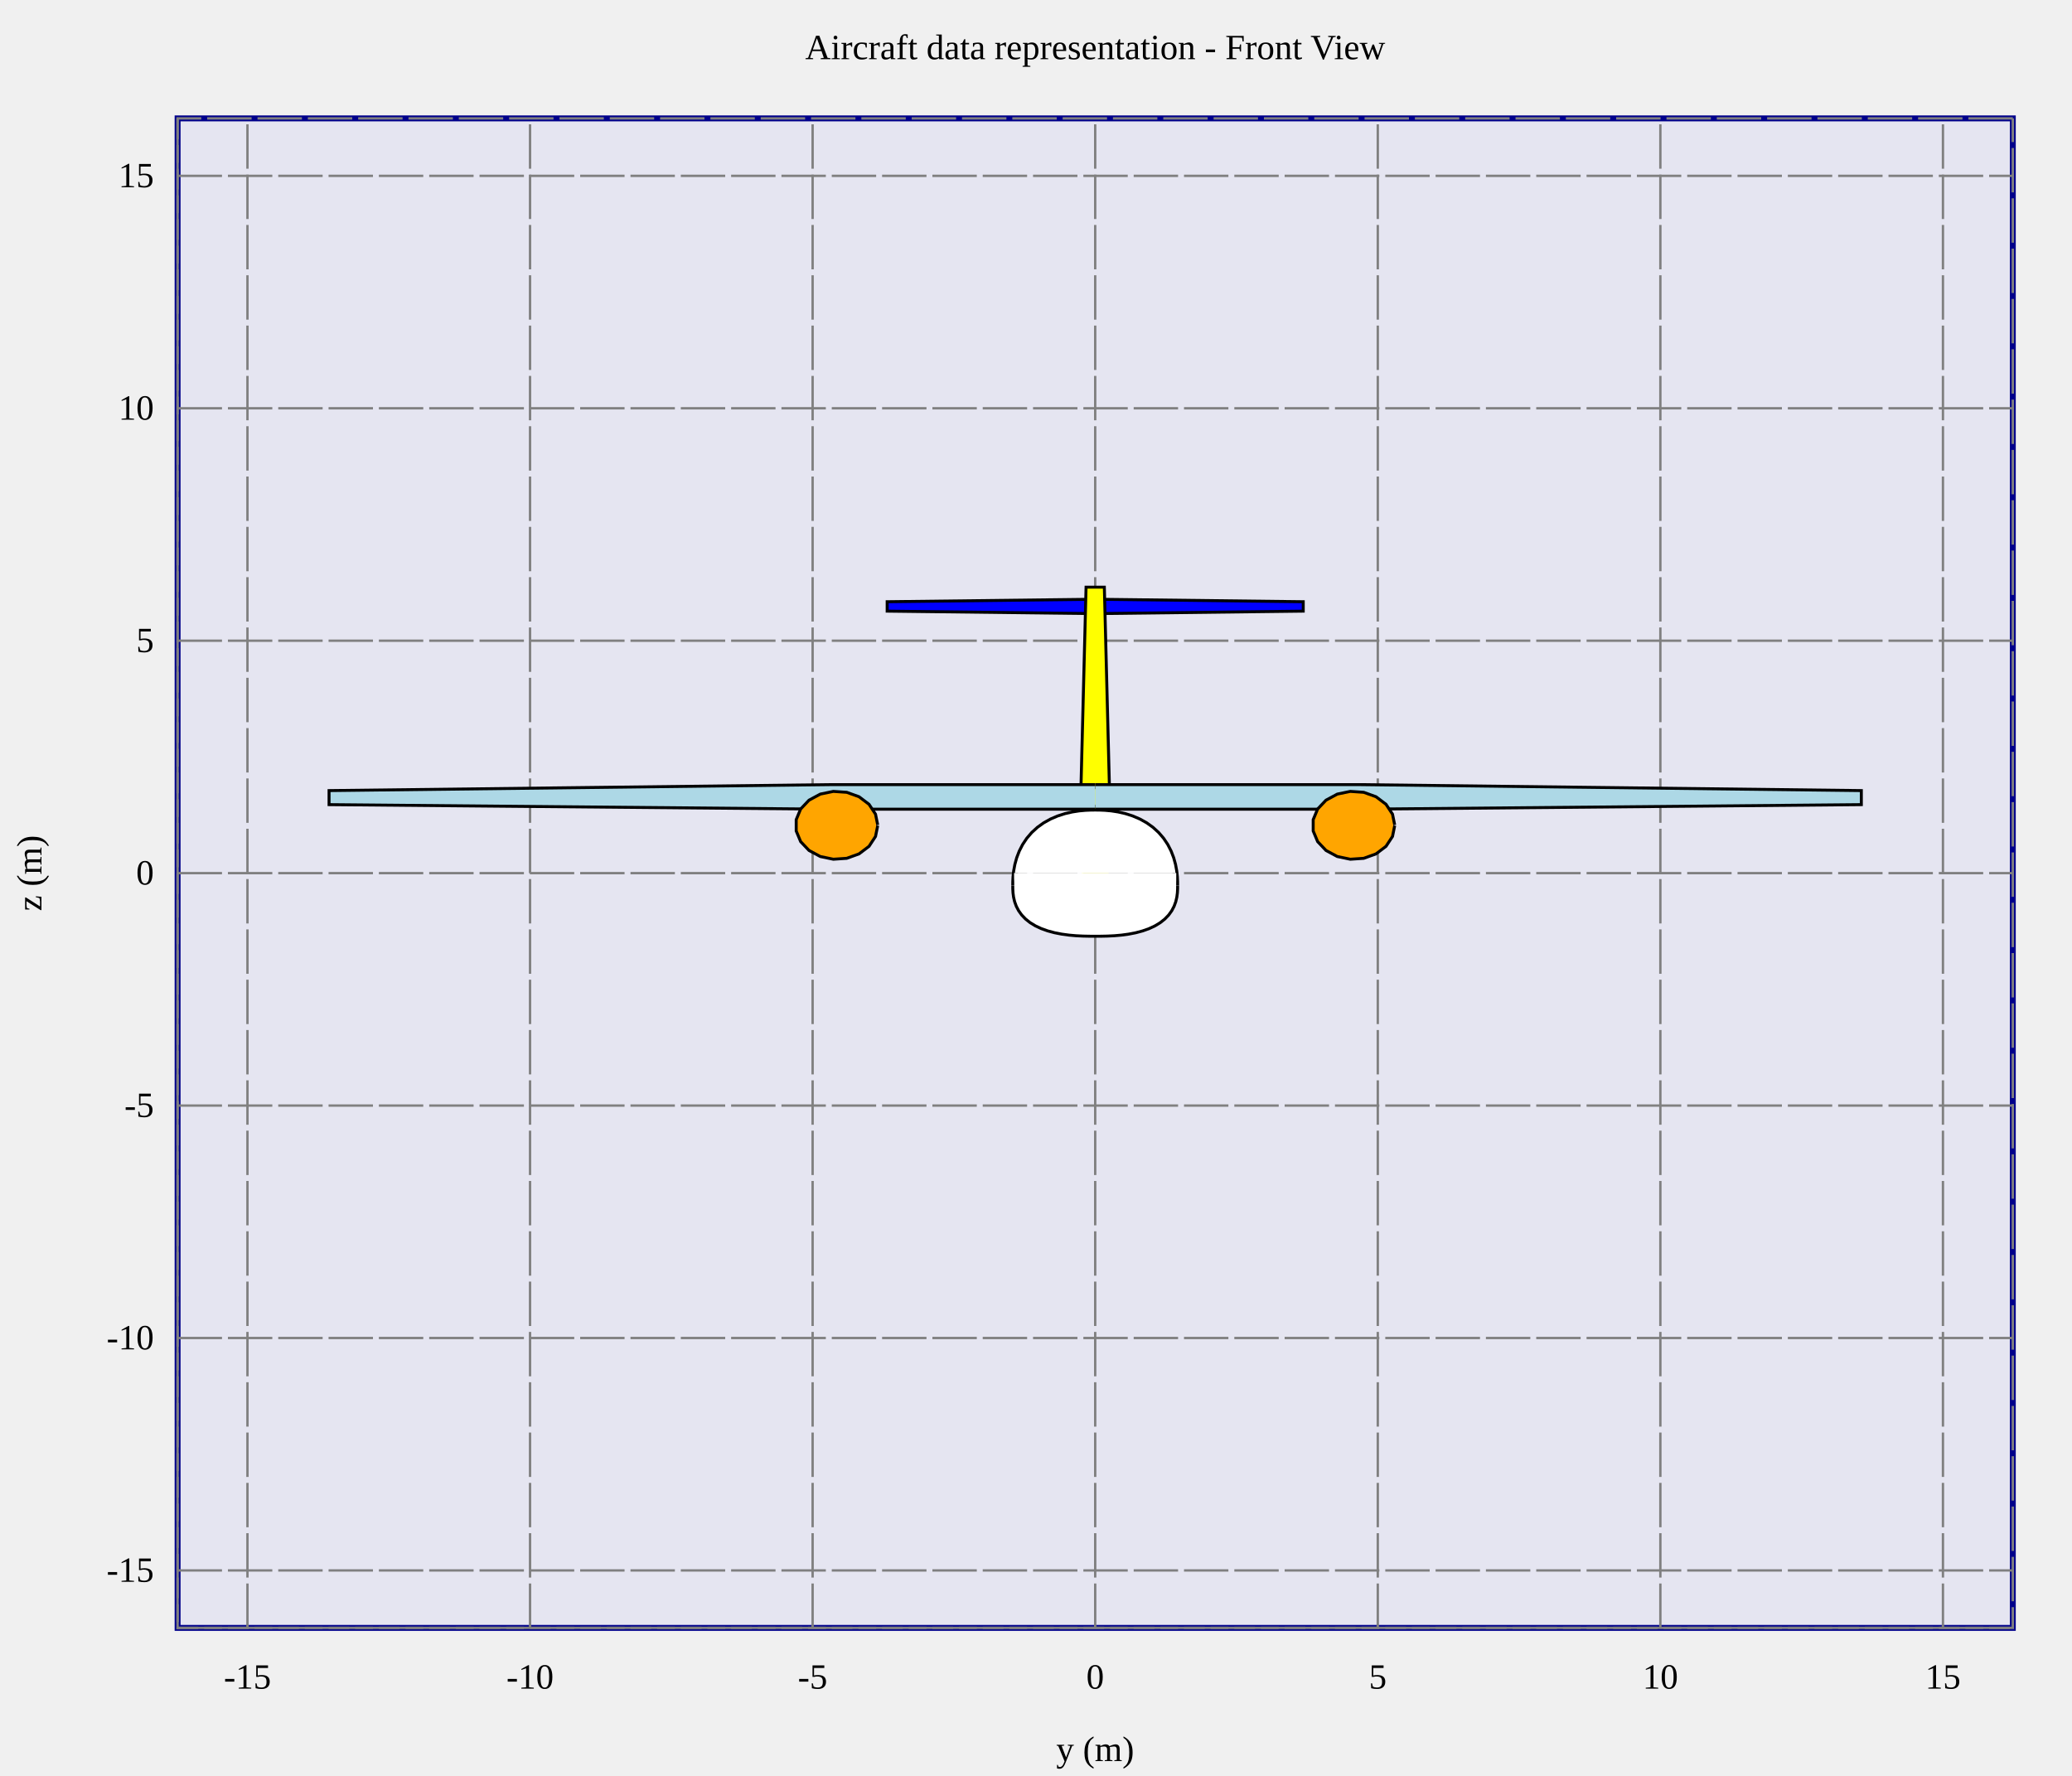
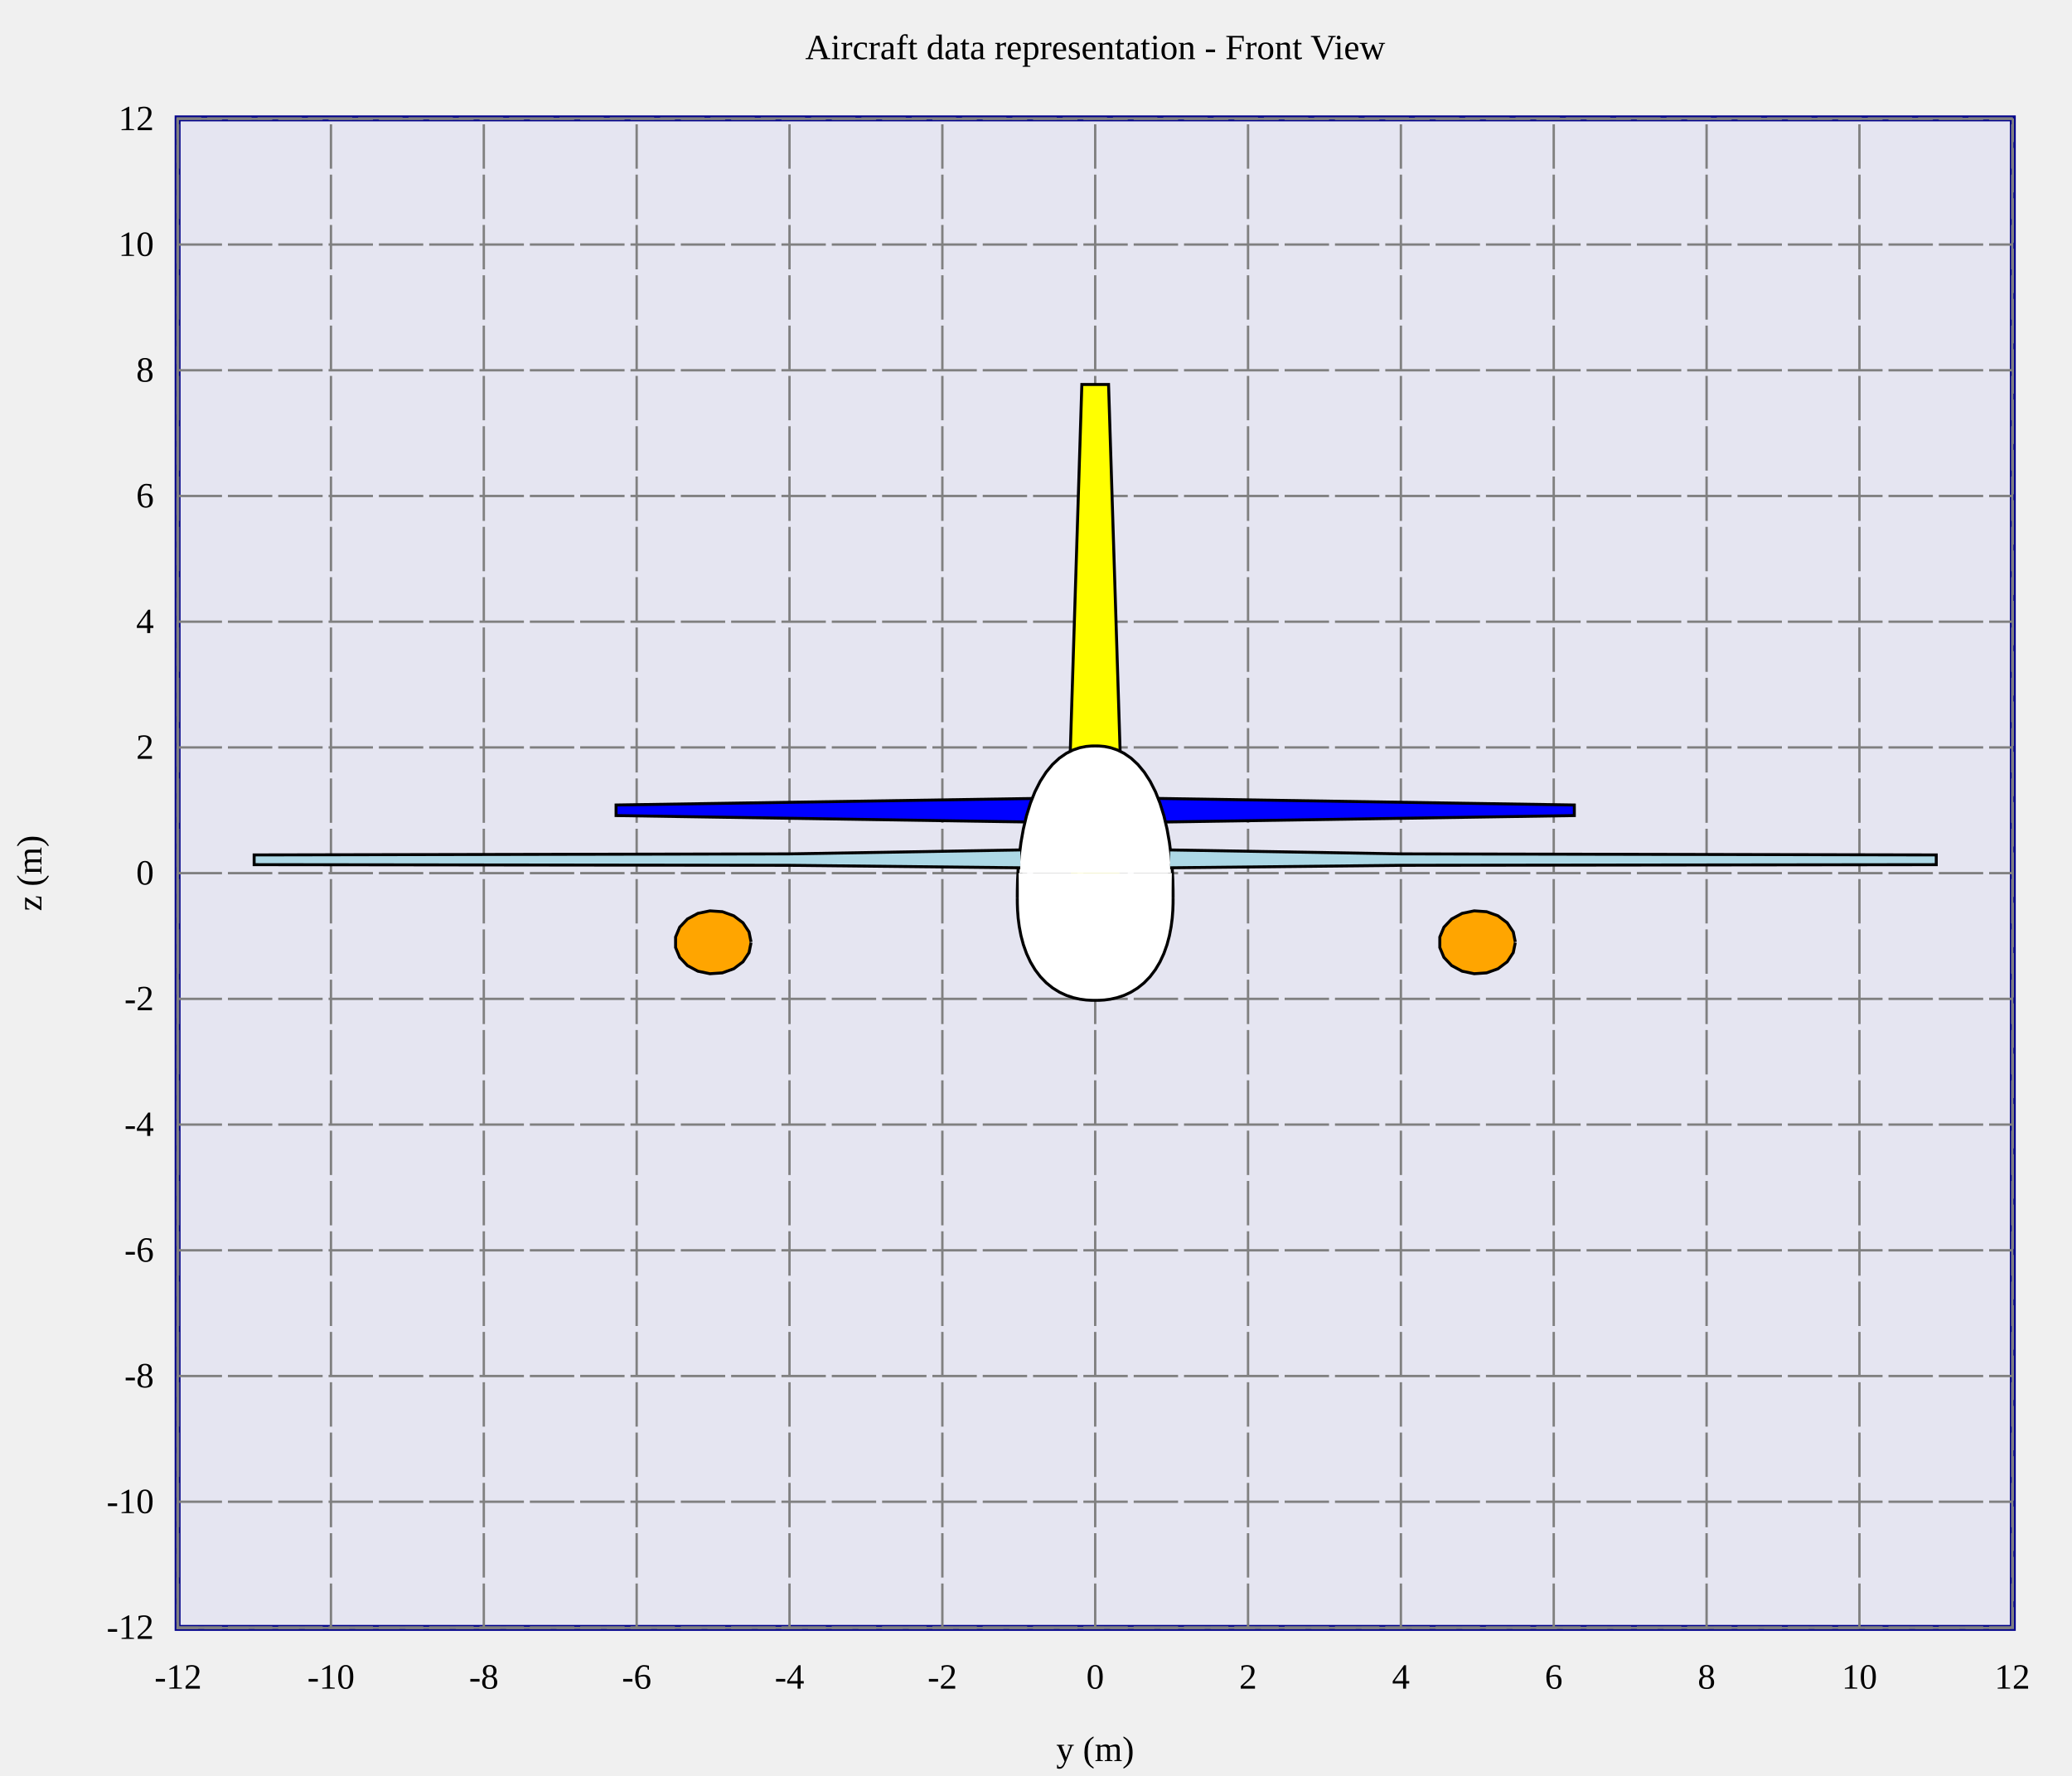
<svg xmlns="http://www.w3.org/2000/svg" id="svg" class="svg" width="700" height="600">
  <g id="page" width="700" height="600">
    <g id="graph" transform="translate(60,40)">
      <rect width="620" height="510" fill="blue" opacity="0.05" />
      <rect width="620" height="510" fill="none" opacity="1.0" style="stroke: darkblue; stroke-width: 2px;" />
      <g id="xAxis" class="axis" transform="translate(0,510)">
-         <g class="tick" transform="translate(23.5994,0)" style="opacity: 1;">
+         <g class="tick" transform="translate(0.1743827,0)" style="opacity: 1;">
          <line y2="-510" x2="0" style="fill: none; stroke: #808080; stroke-width: 0.8px; stroke-dasharray: 15px, 2px; font-style: normal; font-variant: normal; font-weight: normal; font-size: 10px; line-height: normal; font-family: sans-serif; shape-rendering: geometricprecision;" />
-           <text dy=".71em" y="12" x="0" style="text-anchor: middle;">-15</text>
+           <text dy=".71em" y="12" x="0" style="text-anchor: middle;">-12</text>
        </g>
-         <g class="tick" transform="translate(119.0663,0)" style="opacity: 1;">
+         <g class="tick" transform="translate(51.81199,0)" style="opacity: 1;">
          <line y2="-510" x2="0" style="fill: none; stroke: #808080; stroke-width: 0.8px; stroke-dasharray: 15px, 2px; font-style: normal; font-variant: normal; font-weight: normal; font-size: 10px; line-height: normal; font-family: sans-serif; shape-rendering: geometricprecision;" />
          <text dy=".71em" y="12" x="0" style="text-anchor: middle;">-10</text>
        </g>
-         <g class="tick" transform="translate(214.5331,0)" style="opacity: 1;">
+         <g class="tick" transform="translate(103.4496,0)" style="opacity: 1;">
          <line y2="-510" x2="0" style="fill: none; stroke: #808080; stroke-width: 0.8px; stroke-dasharray: 15px, 2px; font-style: normal; font-variant: normal; font-weight: normal; font-size: 10px; line-height: normal; font-family: sans-serif; shape-rendering: geometricprecision;" />
-           <text dy=".71em" y="12" x="0" style="text-anchor: middle;">-5</text>
+           <text dy=".71em" y="12" x="0" style="text-anchor: middle;">-8</text>
+         </g>
+         <g class="tick" transform="translate(155.0872,0)" style="opacity: 1;">
+           <line y2="-510" x2="0" style="fill: none; stroke: #808080; stroke-width: 0.8px; stroke-dasharray: 15px, 2px; font-style: normal; font-variant: normal; font-weight: normal; font-size: 10px; line-height: normal; font-family: sans-serif; shape-rendering: geometricprecision;" />
+           <text dy=".71em" y="12" x="0" style="text-anchor: middle;">-6</text>
+         </g>
+         <g class="tick" transform="translate(206.7248,0)" style="opacity: 1;">
+           <line y2="-510" x2="0" style="fill: none; stroke: #808080; stroke-width: 0.8px; stroke-dasharray: 15px, 2px; font-style: normal; font-variant: normal; font-weight: normal; font-size: 10px; line-height: normal; font-family: sans-serif; shape-rendering: geometricprecision;" />
+           <text dy=".71em" y="12" x="0" style="text-anchor: middle;">-4</text>
+         </g>
+         <g class="tick" transform="translate(258.3624,0)" style="opacity: 1;">
+           <line y2="-510" x2="0" style="fill: none; stroke: #808080; stroke-width: 0.8px; stroke-dasharray: 15px, 2px; font-style: normal; font-variant: normal; font-weight: normal; font-size: 10px; line-height: normal; font-family: sans-serif; shape-rendering: geometricprecision;" />
+           <text dy=".71em" y="12" x="0" style="text-anchor: middle;">-2</text>
        </g>
        <g class="tick" transform="translate(310,0)" style="opacity: 1;">
          <line y2="-510" x2="0" style="fill: none; stroke: #808080; stroke-width: 0.8px; stroke-dasharray: 15px, 2px; font-style: normal; font-variant: normal; font-weight: normal; font-size: 10px; line-height: normal; font-family: sans-serif; shape-rendering: geometricprecision;" />
          <text dy=".71em" y="12" x="0" style="text-anchor: middle;">0</text>
        </g>
-         <g class="tick" transform="translate(405.4669,0)" style="opacity: 1;">
+         <g class="tick" transform="translate(361.6376,0)" style="opacity: 1;">
          <line y2="-510" x2="0" style="fill: none; stroke: #808080; stroke-width: 0.8px; stroke-dasharray: 15px, 2px; font-style: normal; font-variant: normal; font-weight: normal; font-size: 10px; line-height: normal; font-family: sans-serif; shape-rendering: geometricprecision;" />
-           <text dy=".71em" y="12" x="0" style="text-anchor: middle;">5</text>
+           <text dy=".71em" y="12" x="0" style="text-anchor: middle;">2</text>
        </g>
-         <g class="tick" transform="translate(500.9337,0)" style="opacity: 1;">
+         <g class="tick" transform="translate(413.2752,0)" style="opacity: 1;">
+           <line y2="-510" x2="0" style="fill: none; stroke: #808080; stroke-width: 0.8px; stroke-dasharray: 15px, 2px; font-style: normal; font-variant: normal; font-weight: normal; font-size: 10px; line-height: normal; font-family: sans-serif; shape-rendering: geometricprecision;" />
+           <text dy=".71em" y="12" x="0" style="text-anchor: middle;">4</text>
+         </g>
+         <g class="tick" transform="translate(464.9128,0)" style="opacity: 1;">
+           <line y2="-510" x2="0" style="fill: none; stroke: #808080; stroke-width: 0.8px; stroke-dasharray: 15px, 2px; font-style: normal; font-variant: normal; font-weight: normal; font-size: 10px; line-height: normal; font-family: sans-serif; shape-rendering: geometricprecision;" />
+           <text dy=".71em" y="12" x="0" style="text-anchor: middle;">6</text>
+         </g>
+         <g class="tick" transform="translate(516.5504,0)" style="opacity: 1;">
+           <line y2="-510" x2="0" style="fill: none; stroke: #808080; stroke-width: 0.8px; stroke-dasharray: 15px, 2px; font-style: normal; font-variant: normal; font-weight: normal; font-size: 10px; line-height: normal; font-family: sans-serif; shape-rendering: geometricprecision;" />
+           <text dy=".71em" y="12" x="0" style="text-anchor: middle;">8</text>
+         </g>
+         <g class="tick" transform="translate(568.188,0)" style="opacity: 1;">
          <line y2="-510" x2="0" style="fill: none; stroke: #808080; stroke-width: 0.8px; stroke-dasharray: 15px, 2px; font-style: normal; font-variant: normal; font-weight: normal; font-size: 10px; line-height: normal; font-family: sans-serif; shape-rendering: geometricprecision;" />
          <text dy=".71em" y="12" x="0" style="text-anchor: middle;">10</text>
        </g>
-         <g class="tick" transform="translate(596.4006,0)" style="opacity: 1;">
+         <g class="tick" transform="translate(619.8256,0)" style="opacity: 1;">
          <line y2="-510" x2="0" style="fill: none; stroke: #808080; stroke-width: 0.8px; stroke-dasharray: 15px, 2px; font-style: normal; font-variant: normal; font-weight: normal; font-size: 10px; line-height: normal; font-family: sans-serif; shape-rendering: geometricprecision;" />
-           <text dy=".71em" y="12" x="0" style="text-anchor: middle;">15</text>
+           <text dy=".71em" y="12" x="0" style="text-anchor: middle;">12</text>
        </g>
        <path class="domain" d="M0,-510V0H620V-510" style="fill: none; stroke: #808080; stroke-width: 0.8px; stroke-dasharray: 15px, 2px; font-style: normal; font-variant: normal; font-weight: normal; font-size: 10px; line-height: normal; font-family: sans-serif; shape-rendering: geometricprecision;" />
      </g>
      <g id="yAxis" class="axis">
-         <g class="tick" transform="translate(0,490.5876)" style="opacity: 1;">
+         <g class="tick" transform="translate(0,509.8566)" style="opacity: 1;">
          <line x2="620" y2="0" style="fill: none; stroke: #808080; stroke-dasharray: 15px, 2px; stroke-width: 0.8px; shape-rendering: geometricprecision;" />
-           <text dy=".32em" x="-8" y="0" style="text-anchor: end;">-15</text>
+           <text dy=".32em" x="-8" y="0" style="text-anchor: end;">-12</text>
        </g>
-         <g class="tick" transform="translate(0,412.0584)" style="opacity: 1;">
+         <g class="tick" transform="translate(0,467.3805)" style="opacity: 1;">
          <line x2="620" y2="0" style="fill: none; stroke: #808080; stroke-dasharray: 15px, 2px; stroke-width: 0.8px; shape-rendering: geometricprecision;" />
          <text dy=".32em" x="-8" y="0" style="text-anchor: end;">-10</text>
        </g>
-         <g class="tick" transform="translate(0,333.5292)" style="opacity: 1;">
+         <g class="tick" transform="translate(0,424.9044)" style="opacity: 1;">
          <line x2="620" y2="0" style="fill: none; stroke: #808080; stroke-dasharray: 15px, 2px; stroke-width: 0.8px; shape-rendering: geometricprecision;" />
-           <text dy=".32em" x="-8" y="0" style="text-anchor: end;">-5</text>
+           <text dy=".32em" x="-8" y="0" style="text-anchor: end;">-8</text>
+         </g>
+         <g class="tick" transform="translate(0,382.4283)" style="opacity: 1;">
+           <line x2="620" y2="0" style="fill: none; stroke: #808080; stroke-dasharray: 15px, 2px; stroke-width: 0.8px; shape-rendering: geometricprecision;" />
+           <text dy=".32em" x="-8" y="0" style="text-anchor: end;">-6</text>
+         </g>
+         <g class="tick" transform="translate(0,339.9522)" style="opacity: 1;">
+           <line x2="620" y2="0" style="fill: none; stroke: #808080; stroke-dasharray: 15px, 2px; stroke-width: 0.8px; shape-rendering: geometricprecision;" />
+           <text dy=".32em" x="-8" y="0" style="text-anchor: end;">-4</text>
+         </g>
+         <g class="tick" transform="translate(0,297.4761)" style="opacity: 1;">
+           <line x2="620" y2="0" style="fill: none; stroke: #808080; stroke-dasharray: 15px, 2px; stroke-width: 0.8px; shape-rendering: geometricprecision;" />
+           <text dy=".32em" x="-8" y="0" style="text-anchor: end;">-2</text>
        </g>
        <g class="tick" transform="translate(0,255)" style="opacity: 1;">
          <line x2="620" y2="0" style="fill: none; stroke: #808080; stroke-dasharray: 15px, 2px; stroke-width: 0.8px; shape-rendering: geometricprecision;" />
          <text dy=".32em" x="-8" y="0" style="text-anchor: end;">0</text>
        </g>
-         <g class="tick" transform="translate(0,176.4708)" style="opacity: 1;">
+         <g class="tick" transform="translate(0,212.5239)" style="opacity: 1;">
          <line x2="620" y2="0" style="fill: none; stroke: #808080; stroke-dasharray: 15px, 2px; stroke-width: 0.8px; shape-rendering: geometricprecision;" />
-           <text dy=".32em" x="-8" y="0" style="text-anchor: end;">5</text>
+           <text dy=".32em" x="-8" y="0" style="text-anchor: end;">2</text>
        </g>
-         <g class="tick" transform="translate(0,97.94161)" style="opacity: 1;">
+         <g class="tick" transform="translate(0,170.0478)" style="opacity: 1;">
+           <line x2="620" y2="0" style="fill: none; stroke: #808080; stroke-dasharray: 15px, 2px; stroke-width: 0.8px; shape-rendering: geometricprecision;" />
+           <text dy=".32em" x="-8" y="0" style="text-anchor: end;">4</text>
+         </g>
+         <g class="tick" transform="translate(0,127.5717)" style="opacity: 1;">
+           <line x2="620" y2="0" style="fill: none; stroke: #808080; stroke-dasharray: 15px, 2px; stroke-width: 0.8px; shape-rendering: geometricprecision;" />
+           <text dy=".32em" x="-8" y="0" style="text-anchor: end;">6</text>
+         </g>
+         <g class="tick" transform="translate(0,85.09563)" style="opacity: 1;">
+           <line x2="620" y2="0" style="fill: none; stroke: #808080; stroke-dasharray: 15px, 2px; stroke-width: 0.8px; shape-rendering: geometricprecision;" />
+           <text dy=".32em" x="-8" y="0" style="text-anchor: end;">8</text>
+         </g>
+         <g class="tick" transform="translate(0,42.61954)" style="opacity: 1;">
          <line x2="620" y2="0" style="fill: none; stroke: #808080; stroke-dasharray: 15px, 2px; stroke-width: 0.8px; shape-rendering: geometricprecision;" />
          <text dy=".32em" x="-8" y="0" style="text-anchor: end;">10</text>
        </g>
-         <g class="tick" transform="translate(0,19.41241)" style="opacity: 1;">
+         <g class="tick" transform="translate(0,0.1434438)" style="opacity: 1;">
          <line x2="620" y2="0" style="fill: none; stroke: #808080; stroke-dasharray: 15px, 2px; stroke-width: 0.8px; shape-rendering: geometricprecision;" />
-           <text dy=".32em" x="-8" y="0" style="text-anchor: end;">15</text>
+           <text dy=".32em" x="-8" y="0" style="text-anchor: end;">12</text>
        </g>
        <path class="domain" d="M620,0H0V510H620" style="fill: none; stroke: #808080; stroke-dasharray: 15px, 2px; stroke-width: 0.8px; shape-rendering: geometricprecision;" />
      </g>
      <g id="xy" class="xy">
-         <path id="line" d="M310,162.963L379.782,163.791L379.782,165.987L310,166.816" class="line" style="fill:none; stroke:black; stroke-width:2" />
-         <path id="area" d="M310,162.963L379.782,163.791L379.782,165.987L310,166.816L310,255L379.782,255L379.782,255L310,255Z" class="area" style="fill:blue;" opacity="1" />
+         <path id="line" d="M310,229.939L471.368,232.468L471.368,235.056L310,237.585" class="line" style="fill:none; stroke:black; stroke-width:2" />
+         <path id="area" d="M310,229.939L471.368,232.468L471.368,235.056L310,237.585L310,255L471.368,255L471.368,255L310,255Z" class="area" style="fill:blue;" opacity="1" />
      </g>
      <g id="xy" class="xy">
-         <path id="line" d="M310,162.963L240.218,163.791L240.218,165.987L310,166.816" class="line" style="fill:none; stroke:black; stroke-width:2" />
-         <path id="area" d="M310,162.963L240.218,163.791L240.218,165.987L310,166.816L310,255L240.218,255L240.218,255L310,255Z" class="area" style="fill:blue;" opacity="1" />
+         <path id="line" d="M310,229.939L148.632,232.468L148.632,235.056L310,237.585" class="line" style="fill:none; stroke:black; stroke-width:2" />
+         <path id="area" d="M310,229.939L148.632,232.468L148.632,235.056L310,237.585L310,255L148.632,255L148.632,255L310,255Z" class="area" style="fill:blue;" opacity="1" />
      </g>
      <g id="xy" class="xy">
-         <path id="line" d="M314.526,234.582L312.601,158.88L307.399,158.88L305.474,234.582" class="line" style="fill:none; stroke:black; stroke-width:2" />
-         <path id="area" d="M314.526,234.582L312.601,158.88L307.399,158.88L305.474,234.582L305.474,255L307.399,255L312.601,255L314.526,255Z" class="area" style="fill:yellow;" opacity="1" />
+         <path id="line" d="M318.211,223.143L314.028,90.405L305.972,90.405L301.789,223.143" class="line" style="fill:none; stroke:black; stroke-width:2" />
+         <path id="area" d="M318.211,223.143L314.028,90.405L305.972,90.405L301.789,223.143L301.789,255L305.972,255L314.028,255L318.211,255Z" class="area" style="fill:yellow;" opacity="1" />
      </g>
      <g id="xy" class="xy">
-         <path id="line" d="M282.649,259.164L282.661,257.883L282.743,256.22L282.956,254.282L283.347,252.168L283.955,249.962L284.807,247.743L285.917,245.577L287.291,243.52L288.922,241.62L290.792,239.911L292.873,238.422L295.124,237.167L297.496,236.153L299.926,235.375L302.34,234.82L304.656,234.462L306.777,234.268L308.597,234.193L310,234.182L310,234.182L311.403,234.193L313.223,234.268L315.344,234.462L317.66,234.82L320.074,235.375L322.504,236.153L324.876,237.167L327.127,238.422L329.208,239.911L331.078,241.62L332.709,243.52L334.083,245.577L335.193,247.743L336.045,249.962L336.653,252.168L337.044,254.282L337.257,256.22L337.339,257.883L337.351,259.164" class="line" style="fill:none; stroke:black; stroke-width:2" />
-         <path id="area" d="M282.649,259.164L282.661,257.883L282.743,256.22L282.956,254.282L283.347,252.168L283.955,249.962L284.807,247.743L285.917,245.577L287.291,243.52L288.922,241.62L290.792,239.911L292.873,238.422L295.124,237.167L297.496,236.153L299.926,235.375L302.34,234.82L304.656,234.462L306.777,234.268L308.597,234.193L310,234.182L310,234.182L311.403,234.193L313.223,234.268L315.344,234.462L317.66,234.82L320.074,235.375L322.504,236.153L324.876,237.167L327.127,238.422L329.208,239.911L331.078,241.62L332.709,243.52L334.083,245.577L335.193,247.743L336.045,249.962L336.653,252.168L337.044,254.282L337.257,256.22L337.339,257.883L337.351,259.164L337.351,255L337.339,255L337.257,255L337.044,255L336.653,255L336.045,255L335.193,255L334.083,255L332.709,255L331.078,255L329.208,255L327.127,255L324.876,255L322.504,255L320.074,255L317.66,255L315.344,255L313.223,255L311.403,255L310,255L310,255L308.597,255L306.777,255L304.656,255L302.34,255L299.926,255L297.496,255L295.124,255L292.873,255L290.792,255L288.922,255L287.291,255L285.917,255L284.807,255L283.955,255L283.347,255L282.956,255L282.743,255L282.661,255L282.649,255Z" class="area" style="fill:white;" opacity="1" />
+         <path id="line" d="M284.181,263.495L284.193,260.882L284.271,257.489L284.471,253.536L284.841,249.221L285.414,244.721L286.218,240.193L287.266,235.773L288.563,231.577L290.103,227.699L291.868,224.214L293.832,221.175L295.958,218.615L298.197,216.545L300.49,214.959L302.77,213.826L304.955,213.096L306.958,212.7L308.676,212.547L310,212.524L310,212.524L311.324,212.547L313.042,212.7L315.045,213.096L317.23,213.826L319.51,214.959L321.803,216.545L324.042,218.615L326.168,221.175L328.132,224.214L329.897,227.699L331.437,231.577L332.734,235.773L333.782,240.193L334.586,244.721L335.159,249.221L335.529,253.536L335.729,257.489L335.807,260.882L335.819,263.495" class="line" style="fill:none; stroke:black; stroke-width:2" />
+         <path id="area" d="M284.181,263.495L284.193,260.882L284.271,257.489L284.471,253.536L284.841,249.221L285.414,244.721L286.218,240.193L287.266,235.773L288.563,231.577L290.103,227.699L291.868,224.214L293.832,221.175L295.958,218.615L298.197,216.545L300.49,214.959L302.77,213.826L304.955,213.096L306.958,212.7L308.676,212.547L310,212.524L310,212.524L311.324,212.547L313.042,212.7L315.045,213.096L317.23,213.826L319.51,214.959L321.803,216.545L324.042,218.615L326.168,221.175L328.132,224.214L329.897,227.699L331.437,231.577L332.734,235.773L333.782,240.193L334.586,244.721L335.159,249.221L335.529,253.536L335.729,257.489L335.807,260.882L335.819,263.495L335.819,255L335.807,255L335.729,255L335.529,255L335.159,255L334.586,255L333.782,255L332.734,255L331.437,255L329.897,255L328.132,255L326.168,255L324.042,255L321.803,255L319.51,255L317.23,255L315.045,255L313.042,255L311.324,255L310,255L310,255L308.676,255L306.958,255L304.955,255L302.77,255L300.49,255L298.197,255L295.958,255L293.832,255L291.868,255L290.103,255L288.563,255L287.266,255L286.218,255L285.414,255L284.841,255L284.471,255L284.271,255L284.193,255L284.181,255Z" class="area" style="fill:white;" opacity="1" />
      </g>
      <g id="xy" class="xy">
-         <path id="line" d="M337.351,259.164L337.34,260.316L337.268,261.628L337.08,263.046L336.733,264.518L336.192,265.999L335.429,267.451L334.429,268.84L333.182,270.137L331.69,271.32L329.964,272.371L328.021,273.279L325.891,274.038L323.611,274.648L321.226,275.112L318.793,275.442L316.376,275.653L314.048,275.767L311.892,275.812L310,275.818L310,275.818L308.108,275.812L305.952,275.767L303.624,275.653L301.207,275.442L298.774,275.112L296.389,274.648L294.109,274.038L291.979,273.279L290.036,272.371L288.31,271.32L286.818,270.137L285.571,268.84L284.571,267.451L283.808,265.999L283.267,264.518L282.92,263.046L282.732,261.628L282.66,260.316L282.649,259.164" class="line" style="fill:none; stroke:black; stroke-width:2" />
-         <path id="area" d="M337.351,259.164L337.34,260.316L337.268,261.628L337.08,263.046L336.733,264.518L336.192,265.999L335.429,267.451L334.429,268.84L333.182,270.137L331.69,271.32L329.964,272.371L328.021,273.279L325.891,274.038L323.611,274.648L321.226,275.112L318.793,275.442L316.376,275.653L314.048,275.767L311.892,275.812L310,275.818L310,275.818L308.108,275.812L305.952,275.767L303.624,275.653L301.207,275.442L298.774,275.112L296.389,274.648L294.109,274.038L291.979,273.279L290.036,272.371L288.31,271.32L286.818,270.137L285.571,268.84L284.571,267.451L283.808,265.999L283.267,264.518L282.92,263.046L282.732,261.628L282.66,260.316L282.649,259.164L282.649,255L282.66,255L282.732,255L282.92,255L283.267,255L283.808,255L284.571,255L285.571,255L286.818,255L288.31,255L290.036,255L291.979,255L294.109,255L296.389,255L298.774,255L301.207,255L303.624,255L305.952,255L308.108,255L310,255L310,255L311.892,255L314.048,255L316.376,255L318.793,255L321.226,255L323.611,255L325.891,255L328.021,255L329.964,255L331.69,255L333.182,255L334.429,255L335.429,255L336.192,255L336.733,255L337.08,255L337.268,255L337.34,255L337.351,255Z" class="area" style="fill:white;" opacity="1" />
+         <path id="line" d="M335.819,263.495L335.807,265.238L335.729,267.499L335.529,270.135L335.159,273.011L334.586,276.011L333.782,279.03L332.734,281.976L331.437,284.774L329.897,287.359L328.132,289.683L326.168,291.709L324.042,293.416L321.803,294.795L319.51,295.853L317.23,296.608L315.045,297.095L313.042,297.358L311.324,297.461L310,297.476L310,297.476L308.676,297.461L306.958,297.358L304.955,297.095L302.77,296.608L300.49,295.853L298.197,294.795L295.958,293.416L293.832,291.709L291.868,289.683L290.103,287.359L288.563,284.774L287.266,281.976L286.218,279.03L285.414,276.011L284.841,273.011L284.471,270.135L284.271,267.499L284.193,265.238L284.181,263.495" class="line" style="fill:none; stroke:black; stroke-width:2" />
+         <path id="area" d="M335.819,263.495L335.807,265.238L335.729,267.499L335.529,270.135L335.159,273.011L334.586,276.011L333.782,279.03L332.734,281.976L331.437,284.774L329.897,287.359L328.132,289.683L326.168,291.709L324.042,293.416L321.803,294.795L319.51,295.853L317.23,296.608L315.045,297.095L313.042,297.358L311.324,297.461L310,297.476L310,297.476L308.676,297.461L306.958,297.358L304.955,297.095L302.77,296.608L300.49,295.853L298.197,294.795L295.958,293.416L293.832,291.709L291.868,289.683L290.103,287.359L288.563,284.774L287.266,281.976L286.218,279.03L285.414,276.011L284.841,273.011L284.471,270.135L284.271,267.499L284.193,265.238L284.181,263.495L284.181,255L284.193,255L284.271,255L284.471,255L284.841,255L285.414,255L286.218,255L287.266,255L288.563,255L290.103,255L291.868,255L293.832,255L295.958,255L298.197,255L300.49,255L302.77,255L304.955,255L306.958,255L308.676,255L310,255L310,255L311.324,255L313.042,255L315.045,255L317.23,255L319.51,255L321.803,255L324.042,255L326.168,255L328.132,255L329.897,255L331.437,255L332.734,255L333.782,255L334.586,255L335.159,255L335.529,255L335.729,255L335.807,255L335.819,255Z" class="area" style="fill:white;" opacity="1" />
      </g>
      <g id="xy" class="xy">
-         <path id="line" d="M310,225.598L399.739,225.598L568.333,227.602L568.333,231.36L399.739,232.893L310,232.893" class="line" style="fill:none; stroke:black; stroke-width:2" />
-         <path id="area" d="M310,225.598L399.739,225.598L568.333,227.602L568.333,231.36L399.739,232.893L310,232.893L310,255L399.739,255L568.333,255L568.333,255L399.739,255L310,255Z" class="area" style="fill:lightblue;" opacity="1" />
+         <path id="line" d="M335.31,247.661L413.248,248.991L593.643,249.343L593.643,251.637L413.248,251.858L335.31,252.692" class="line" style="fill:none; stroke:black; stroke-width:2" />
+         <path id="area" d="M335.31,247.661L413.248,248.991L593.643,249.343L593.643,251.637L413.248,251.858L335.31,252.692L335.31,255L413.248,255L593.643,255L593.643,255L413.248,255L335.31,255Z" class="area" style="fill:lightblue;" opacity="1" />
      </g>
      <g id="xy" class="xy">
-         <path id="line" d="M310,225.598L220.261,225.598L51.667,227.602L51.667,231.36L220.261,232.893L310,232.893" class="line" style="fill:none; stroke:black; stroke-width:2" />
-         <path id="area" d="M310,225.598L220.261,225.598L51.667,227.602L51.667,231.36L220.261,232.893L310,232.893L310,255L220.261,255L51.667,255L51.667,255L220.261,255L310,255Z" class="area" style="fill:lightblue;" opacity="1" />
+         <path id="line" d="M284.69,247.661L206.752,248.991L26.357,249.343L26.357,251.637L206.752,251.858L284.69,252.692" class="line" style="fill:none; stroke:black; stroke-width:2" />
+         <path id="area" d="M284.69,247.661L206.752,248.991L26.357,249.343L26.357,251.637L206.752,251.858L284.69,252.692L284.69,255L206.752,255L26.357,255L26.357,255L206.752,255L284.69,255Z" class="area" style="fill:lightblue;" opacity="1" />
      </g>
      <g id="xy" class="xy">
-         <path id="line" d="M410.695,238.839L409.97,235.27L407.876,232.087L404.639,229.636L400.61,228.182L396.226,227.883L391.96,228.771L388.277,230.751L385.575,233.607L384.146,237.03L384.146,240.649L385.575,244.072L388.277,246.928L391.96,248.908L396.226,249.796L400.61,249.497L404.639,248.043L407.876,245.592L409.97,242.409L410.695,238.839" class="line" style="fill:none; stroke:black; stroke-width:2" />
-         <path id="area" d="M410.695,238.839L409.97,235.27L407.876,232.087L404.639,229.636L400.61,228.182L396.226,227.883L391.96,228.771L388.277,230.751L385.575,233.607L384.146,237.03L384.146,240.649L385.575,244.072L388.277,246.928L391.96,248.908L396.226,249.796L400.61,249.497L404.639,248.043L407.876,245.592L409.97,242.409L410.695,238.839L410.695,255L409.97,255L407.876,255L404.639,255L400.61,255L396.226,255L391.96,255L388.277,255L385.575,255L384.146,255L384.146,255L385.575,255L388.277,255L391.96,255L396.226,255L400.61,255L404.639,255L407.876,255L409.97,255L410.695,255Z" class="area" style="fill:orange;" opacity="1" />
+         <path id="line" d="M451.433,278.362L450.764,275.066L448.831,272.128L445.843,269.865L442.123,268.523L438.075,268.247L434.138,269.067L430.737,270.895L428.242,273.531L426.924,276.691L426.924,280.032L428.242,283.193L430.737,285.829L434.138,287.657L438.075,288.477L442.123,288.201L445.843,286.859L448.831,284.596L450.764,281.657L451.433,278.362" class="line" style="fill:none; stroke:black; stroke-width:2" />
+         <path id="area" d="M451.433,278.362L450.764,275.066L448.831,272.128L445.843,269.865L442.123,268.523L438.075,268.247L434.138,269.067L430.737,270.895L428.242,273.531L426.924,276.691L426.924,280.032L428.242,283.193L430.737,285.829L434.138,287.657L438.075,288.477L442.123,288.201L445.843,286.859L448.831,284.596L450.764,281.657L451.433,278.362L451.433,255L450.764,255L448.831,255L445.843,255L442.123,255L438.075,255L434.138,255L430.737,255L428.242,255L426.924,255L426.924,255L428.242,255L430.737,255L434.138,255L438.075,255L442.123,255L445.843,255L448.831,255L450.764,255L451.433,255Z" class="area" style="fill:orange;" opacity="1" />
      </g>
      <g id="xy" class="xy">
-         <path id="line" d="M236.036,238.839L235.312,235.27L233.218,232.087L229.981,229.636L225.952,228.182L221.567,227.883L217.302,228.771L213.619,230.751L210.916,233.607L209.488,237.03L209.488,240.649L210.916,244.072L213.619,246.928L217.302,248.908L221.567,249.796L225.952,249.497L229.981,248.043L233.218,245.592L235.312,242.409L236.036,238.839" class="line" style="fill:none; stroke:black; stroke-width:2" />
-         <path id="area" d="M236.036,238.839L235.312,235.27L233.218,232.087L229.981,229.636L225.952,228.182L221.567,227.883L217.302,228.771L213.619,230.751L210.916,233.607L209.488,237.03L209.488,240.649L210.916,244.072L213.619,246.928L217.302,248.908L221.567,249.796L225.952,249.497L229.981,248.043L233.218,245.592L235.312,242.409L236.036,238.839L236.036,255L235.312,255L233.218,255L229.981,255L225.952,255L221.567,255L217.302,255L213.619,255L210.916,255L209.488,255L209.488,255L210.916,255L213.619,255L217.302,255L221.567,255L225.952,255L229.981,255L233.218,255L235.312,255L236.036,255Z" class="area" style="fill:orange;" opacity="1" />
+         <path id="line" d="M193.245,278.362L192.576,275.066L190.643,272.128L187.655,269.865L183.935,268.523L179.887,268.247L175.95,269.067L172.549,270.895L170.054,273.531L168.736,276.691L168.736,280.032L170.054,283.193L172.549,285.829L175.95,287.657L179.887,288.477L183.935,288.201L187.655,286.859L190.643,284.596L192.576,281.657L193.245,278.362" class="line" style="fill:none; stroke:black; stroke-width:2" />
+         <path id="area" d="M193.245,278.362L192.576,275.066L190.643,272.128L187.655,269.865L183.935,268.523L179.887,268.247L175.95,269.067L172.549,270.895L170.054,273.531L168.736,276.691L168.736,280.032L170.054,283.193L172.549,285.829L175.95,287.657L179.887,288.477L183.935,288.201L187.655,286.859L190.643,284.596L192.576,281.657L193.245,278.362L193.245,255L192.576,255L190.643,255L187.655,255L183.935,255L179.887,255L175.95,255L172.549,255L170.054,255L168.736,255L168.736,255L170.054,255L172.549,255L175.95,255L179.887,255L183.935,255L187.655,255L190.643,255L192.576,255L193.245,255Z" class="area" style="fill:orange;" opacity="1" />
      </g>
    </g>
  </g>
  <text class="x label" text-anchor="middle" x="370" y="595">y (m)</text>
  <text class="y label" text-anchor="middle" x="-295" y="5" dy=".75em" transform="rotate(-90)">z (m)</text>
  <text class="title" text-anchor="middle" x="370" y="20">Aircraft data representation - Front View</text>
</svg>
